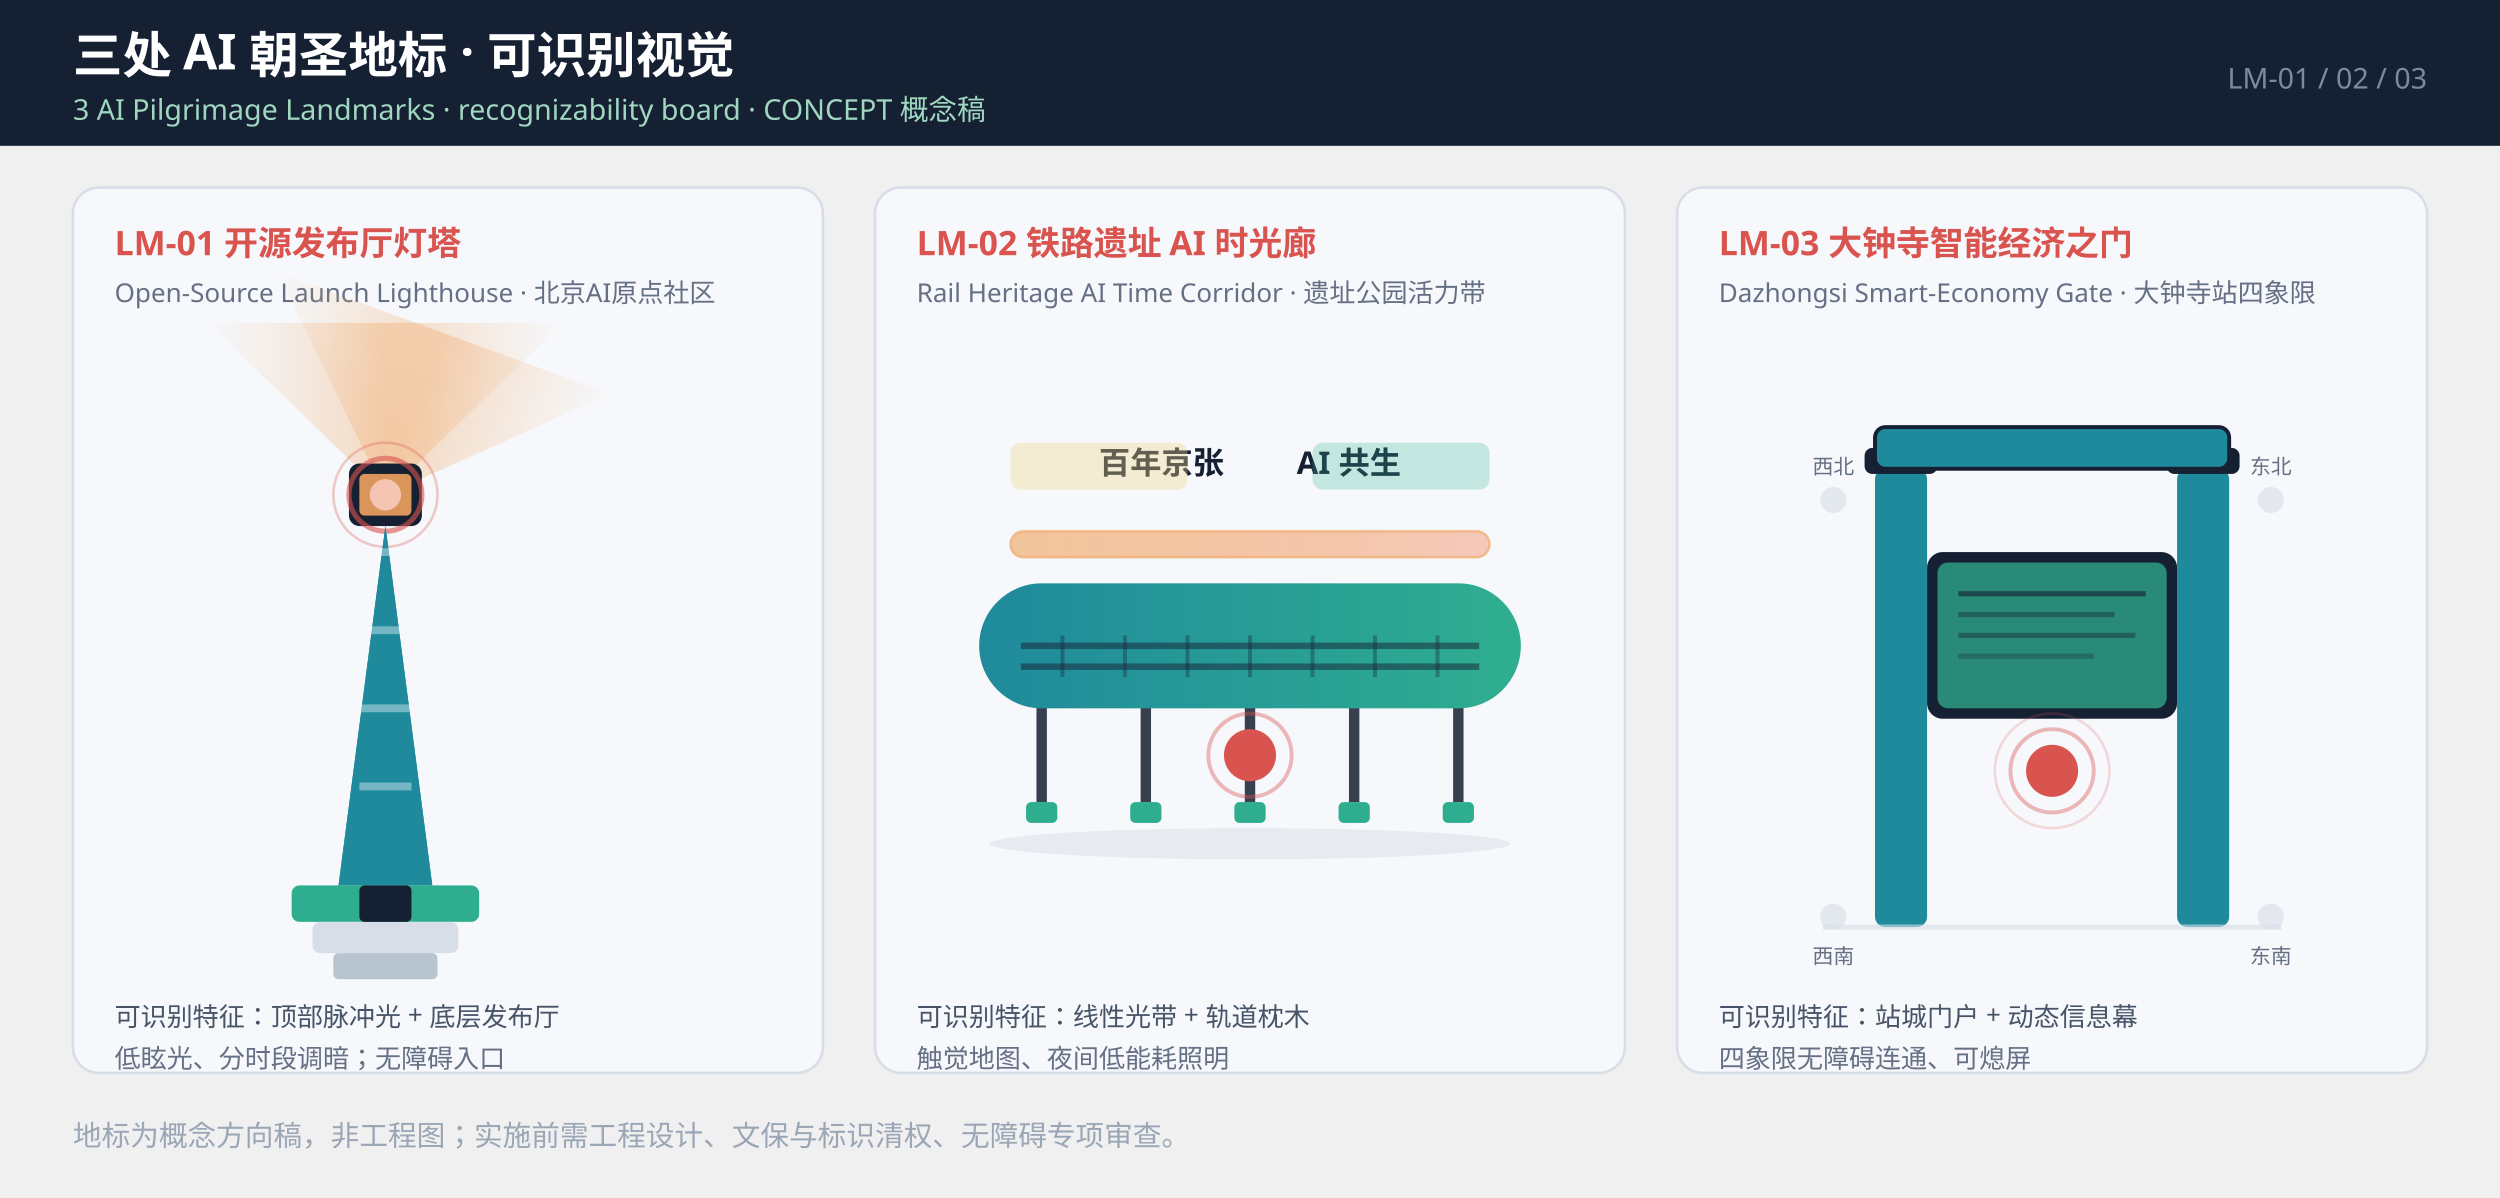
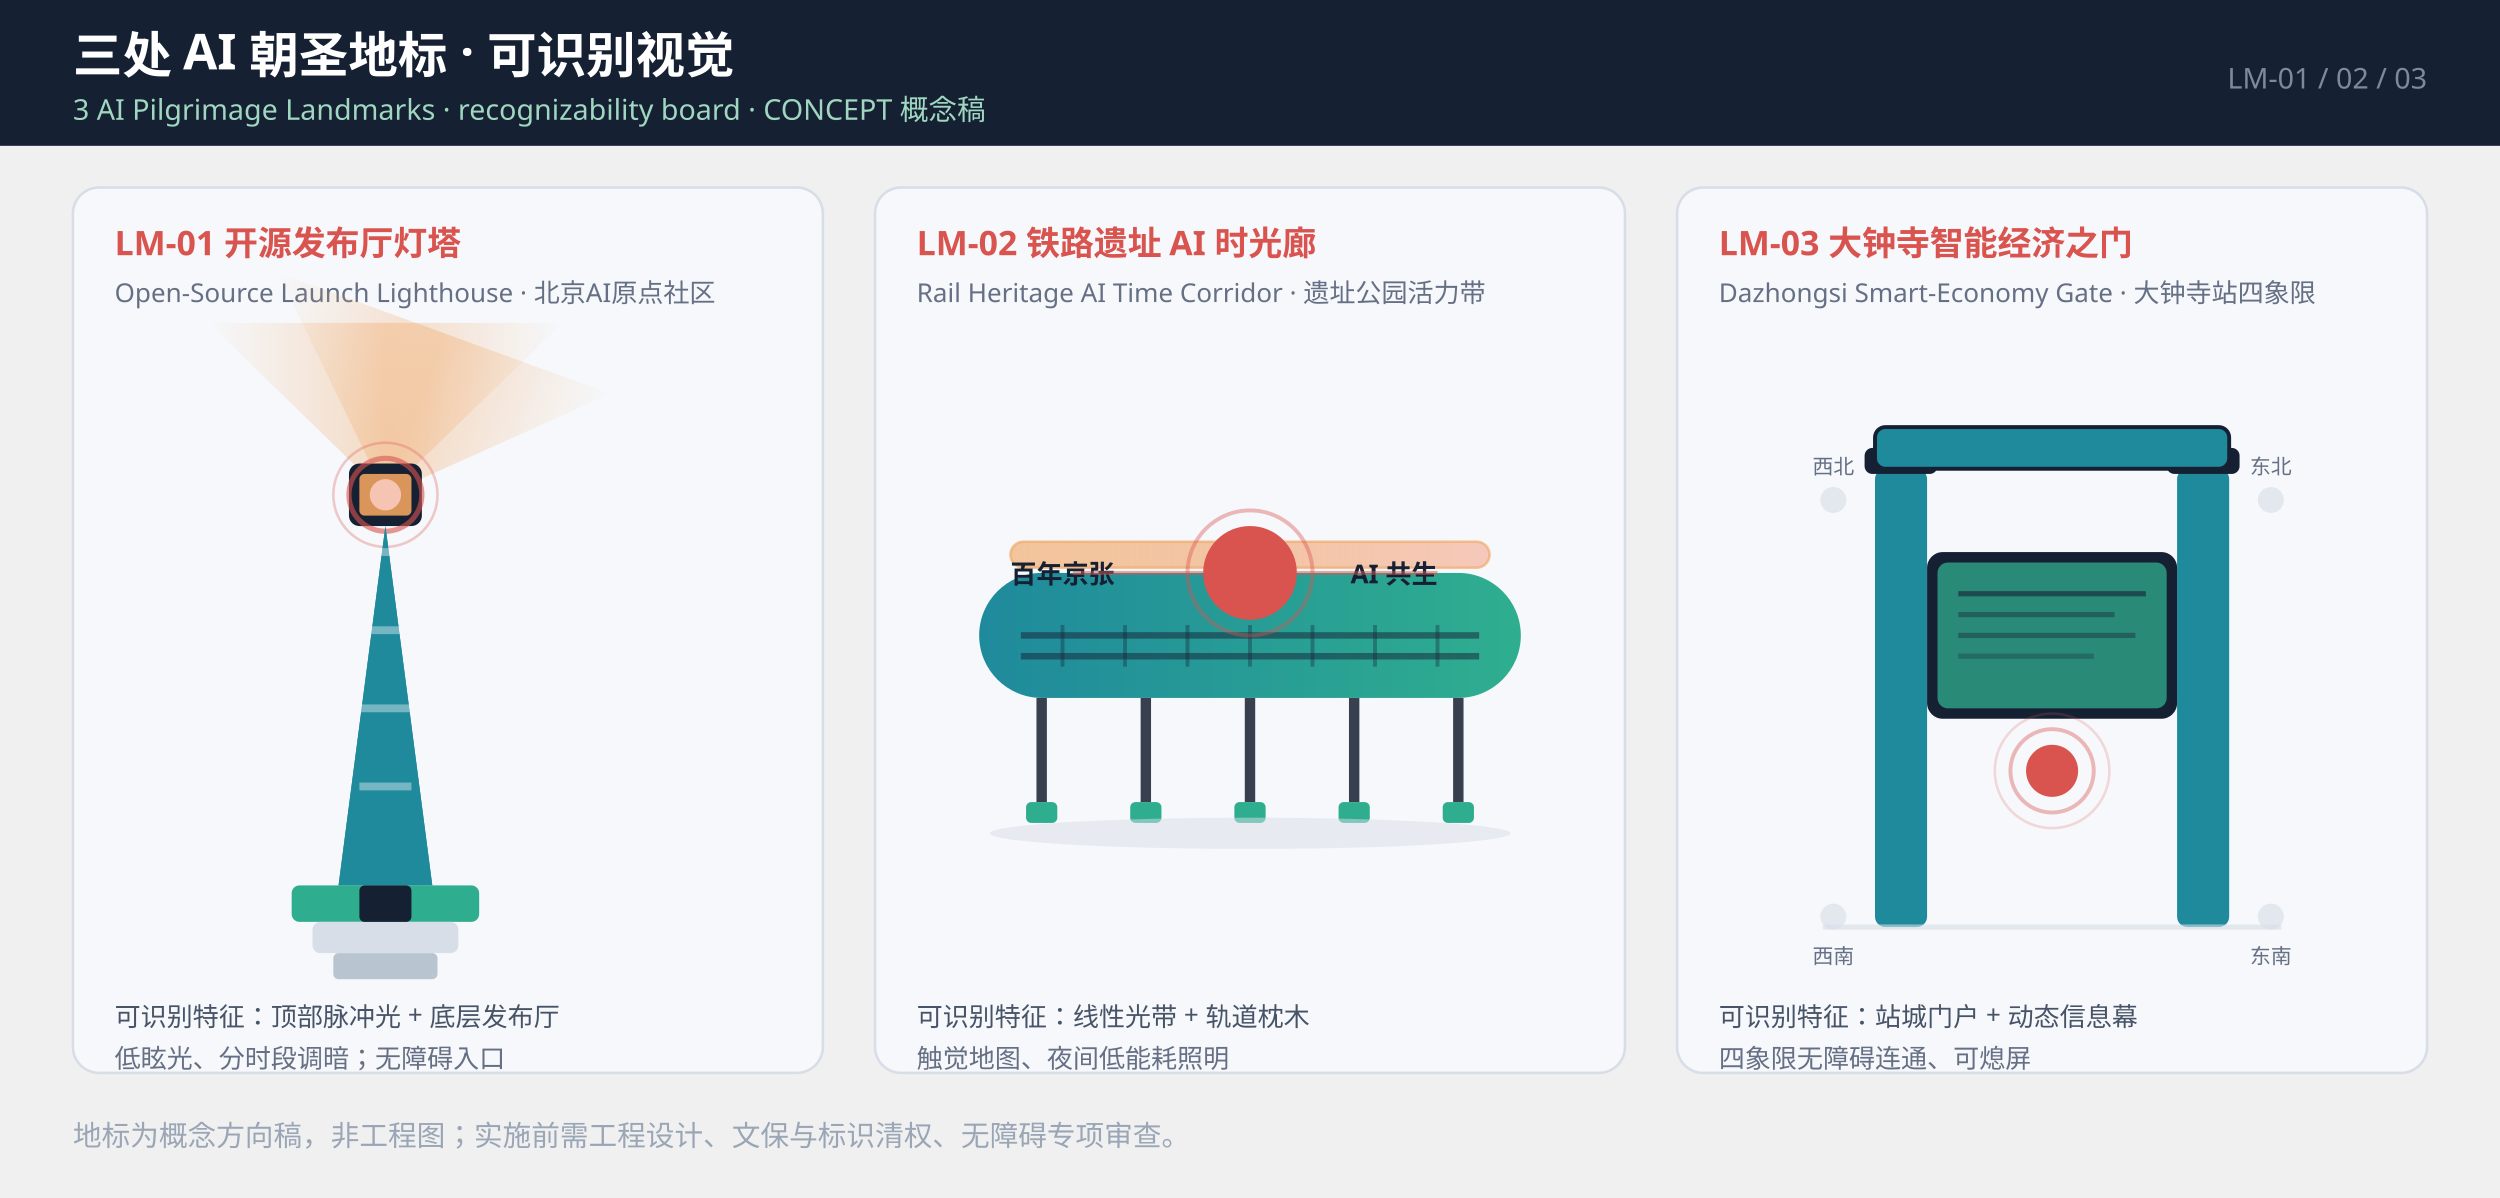
<svg xmlns="http://www.w3.org/2000/svg" viewBox="0 0 960 460" width="960" height="460" role="img" aria-label="Jing-Zhang AI Symbiosis Belt — three AI pilgrimage landmarks (concept visuals, redesigned)">
  <rect x="0" y="0" width="960" height="56" fill="#162033" />
  <text x="28" y="28" font-family="sans-serif" font-size="19" font-weight="700" fill="#fff">三处 AI 朝圣地标 · 可识别视觉</text>
  <text x="28" y="46" font-family="sans-serif" font-size="11" fill="#9fd7c0">3 AI Pilgrimage Landmarks · recognizability board · CONCEPT 概念稿</text>
  <text x="932" y="34" font-family="sans-serif" font-size="11" fill="#7c8aa0" text-anchor="end">LM-01 / 02 / 03</text>
  <defs>
    <linearGradient id="beam" x1="0" y1="0" x2="1" y2="0">
      <stop offset="0" stop-color="#f0a35e" stop-opacity="0.0" />
      <stop offset="0.5" stop-color="#f0a35e" stop-opacity="0.35" />
      <stop offset="1" stop-color="#f0a35e" stop-opacity="0.0" />
    </linearGradient>
    <linearGradient id="corridor" x1="0" y1="0" x2="1" y2="0">
      <stop offset="0" stop-color="#1f8a9c" />
      <stop offset="1" stop-color="#2fae8f" />
    </linearGradient>
    <linearGradient id="lightband" x1="0" y1="0" x2="1" y2="0">
      <stop offset="0" stop-color="#f0a35e" stop-opacity="0.6" />
      <stop offset="1" stop-color="#f5c4b3" stop-opacity="0.9" />
    </linearGradient>
  </defs>
  <g transform="translate(28,72)">
    <rect x="0" y="0" width="288" height="340" rx="10" fill="#f6f8fb" stroke="#d7dee8" />
    <text x="16" y="26" font-family="sans-serif" font-size="13" font-weight="700" fill="#d9534f">LM-01 开源发布厅灯塔</text>
    <text x="16" y="44" font-family="sans-serif" font-size="10" fill="#667085">Open-Source Launch Lighthouse · 北京AI原点社区</text>
    <path d="M120 118 L52 52 L188 52 Z" fill="url(#beam)" />
    <path d="M120 118 L52 52 L188 52 Z" fill="url(#beam)" transform="rotate(20 120 118)" />
    <rect x="106" y="106" width="28" height="24" rx="4" fill="#162033" />
    <rect x="110" y="110" width="20" height="16" rx="2" fill="#f0a35e" opacity="0.9" />
    <circle cx="120" cy="118" r="6" fill="#f5c4b3" />
    <circle cx="120" cy="118" r="14" fill="none" stroke="#d9534f" stroke-width="2" opacity="0.6" />
    <circle cx="120" cy="118" r="20" fill="none" stroke="#d9534f" stroke-width="1" opacity="0.3" />
    <path d="M120 130 L138 268 L102 268 Z" fill="#1f8a9c" />
    <path d="M120 130 L138 268 L102 268 Z" fill="#1f8a9c" />
    <path d="M104 200 L136 200" stroke="#f6f8fb" stroke-width="3" opacity="0.4" />
    <path d="M106 170 L134 170" stroke="#f6f8fb" stroke-width="3" opacity="0.4" />
    <path d="M108 140 L132 140" stroke="#f6f8fb" stroke-width="3" opacity="0.4" />
    <path d="M110 230 L130 230" stroke="#f6f8fb" stroke-width="3" opacity="0.4" />
    <rect x="84" y="268" width="72" height="14" rx="3" fill="#2fae8f" />
    <rect x="92" y="282" width="56" height="12" rx="3" fill="#d7dee8" />
    <rect x="100" y="294" width="40" height="10" rx="2" fill="#b8c4d0" />
    <rect x="110" y="268" width="20" height="14" rx="2" fill="#162033" />
    <text x="16" y="322" font-family="sans-serif" font-size="10" fill="#475467">可识别特征：顶部脉冲光 + 底层发布厅</text>
    <text x="16" y="338" font-family="sans-serif" font-size="10" fill="#667085">低眩光、分时段调暗；无障碍入口</text>
  </g>
  <g transform="translate(336,72)">
    <rect x="0" y="0" width="288" height="340" rx="10" fill="#f6f8fb" stroke="#d7dee8" />
    <text x="16" y="26" font-family="sans-serif" font-size="13" font-weight="700" fill="#d9534f">LM-02 铁路遗址 AI 时光廊</text>
    <text x="16" y="44" font-family="sans-serif" font-size="10" fill="#667085">Rail Heritage AI Time Corridor · 遗址公园活力带</text>
    <g stroke="#162033" stroke-width="4" opacity="0.85">
      <line x1="64" y1="196" x2="64" y2="236" />
      <line x1="104" y1="196" x2="104" y2="236" />
      <line x1="144" y1="196" x2="144" y2="236" />
      <line x1="184" y1="196" x2="184" y2="236" />
      <line x1="224" y1="196" x2="224" y2="236" />
    </g>
    <g fill="#2fae8f">
      <rect x="58" y="236" width="12" height="8" rx="2" />
      <rect x="98" y="236" width="12" height="8" rx="2" />
      <rect x="138" y="236" width="12" height="8" rx="2" />
      <rect x="178" y="236" width="12" height="8" rx="2" />
      <rect x="218" y="236" width="12" height="8" rx="2" />
    </g>
-     <text x="86" y="110" font-family="sans-serif" font-size="12" font-weight="700" fill="#162033">百年京张</text>
-     <text x="202" y="110" font-family="sans-serif" font-size="12" font-weight="700" fill="#162033" text-anchor="end">AI 共生</text>
-     <rect x="52" y="98" width="68" height="18" rx="4" fill="#f0d48a" opacity="0.35" />
-     <rect x="168" y="98" width="68" height="18" rx="4" fill="#2fae8f" opacity="0.25" />
-     <rect x="52" y="132" width="184" height="10" rx="5" fill="url(#lightband)" />
-     <rect x="52" y="132" width="184" height="10" rx="5" fill="none" stroke="#f0a35e" stroke-width="1" opacity="0.6" />
-     <rect x="40" y="152" width="208" height="48" rx="24" fill="url(#corridor)" />
-     <line x1="56" y1="176" x2="232" y2="176" stroke="#162033" stroke-width="2.5" opacity="0.5" />
-     <line x1="56" y1="184" x2="232" y2="184" stroke="#162033" stroke-width="2.5" opacity="0.5" />
+     <rect x="40" y="148" width="208" height="48" rx="24" fill="url(#corridor)" />
+     <line x1="56" y1="172" x2="232" y2="172" stroke="#162033" stroke-width="2.5" opacity="0.5" />
+     <line x1="56" y1="180" x2="232" y2="180" stroke="#162033" stroke-width="2.5" opacity="0.5" />
    <g stroke="#162033" stroke-width="1.5" opacity="0.35">
-       <line x1="72" y1="172" x2="72" y2="188" />
-       <line x1="96" y1="172" x2="96" y2="188" />
-       <line x1="120" y1="172" x2="120" y2="188" />
-       <line x1="144" y1="172" x2="144" y2="188" />
-       <line x1="168" y1="172" x2="168" y2="188" />
-       <line x1="192" y1="172" x2="192" y2="188" />
-       <line x1="216" y1="172" x2="216" y2="188" />
+       <line x1="72" y1="168" x2="72" y2="184" />
+       <line x1="96" y1="168" x2="96" y2="184" />
+       <line x1="120" y1="168" x2="120" y2="184" />
+       <line x1="144" y1="168" x2="144" y2="184" />
+       <line x1="168" y1="168" x2="168" y2="184" />
+       <line x1="192" y1="168" x2="192" y2="184" />
+       <line x1="216" y1="168" x2="216" y2="184" />
    </g>
-     <circle cx="144" cy="218" r="10" fill="#d9534f" />
-     <circle cx="144" cy="218" r="16" fill="none" stroke="#d9534f" stroke-width="1.5" opacity="0.4" />
-     <ellipse cx="144" cy="252" rx="100" ry="6" fill="#d7dee8" opacity="0.5" />
+     <rect x="52" y="136" width="184" height="10" rx="5" fill="url(#lightband)" />
+     <rect x="52" y="136" width="184" height="10" rx="5" fill="none" stroke="#f0a35e" stroke-width="1" opacity="0.6" />
+     <circle cx="144" cy="148" r="18" fill="#d9534f" />
+     <circle cx="144" cy="148" r="24" fill="none" stroke="#d9534f" stroke-width="1.5" opacity="0.4" />
+     <text x="52" y="152" font-family="sans-serif" font-size="10" font-weight="700" fill="#162033">百年京张</text>
+     <text x="216" y="152" font-family="sans-serif" font-size="10" font-weight="700" fill="#162033" text-anchor="end">AI 共生</text>
+     <line x1="76" y1="148" x2="126" y2="148" stroke="#d9534f" stroke-width="1.5" opacity="0.5" />
+     <line x1="162" y1="148" x2="216" y2="148" stroke="#d9534f" stroke-width="1.5" opacity="0.5" />
+     <ellipse cx="144" cy="248" rx="100" ry="6" fill="#d7dee8" opacity="0.5" />
    <text x="16" y="322" font-family="sans-serif" font-size="10" fill="#475467">可识别特征：线性光带 + 轨道枕木</text>
    <text x="16" y="338" font-family="sans-serif" font-size="10" fill="#667085">触觉地图、夜间低能耗照明</text>
  </g>
  <g transform="translate(644,72)">
    <rect x="0" y="0" width="288" height="340" rx="10" fill="#f6f8fb" stroke="#d7dee8" />
    <text x="16" y="26" font-family="sans-serif" font-size="13" font-weight="700" fill="#d9534f">LM-03 大钟寺智能经济之门</text>
    <text x="16" y="44" font-family="sans-serif" font-size="10" fill="#667085">Dazhongsi Smart-Economy Gate · 大钟寺站四象限</text>
    <g fill="#d7dee8" opacity="0.6">
      <circle cx="60" cy="120" r="5" />
      <circle cx="228" cy="120" r="5" />
      <circle cx="60" cy="280" r="5" />
      <circle cx="228" cy="280" r="5" />
    </g>
    <text x="60" y="110" font-family="sans-serif" font-size="8" fill="#667085" text-anchor="middle">西北</text>
    <text x="228" y="110" font-family="sans-serif" font-size="8" fill="#667085" text-anchor="middle">东北</text>
    <text x="60" y="298" font-family="sans-serif" font-size="8" fill="#667085" text-anchor="middle">西南</text>
    <text x="228" y="298" font-family="sans-serif" font-size="8" fill="#667085" text-anchor="middle">东南</text>
    <rect x="76" y="108" width="20" height="176" rx="4" fill="#1f8a9c" />
    <rect x="192" y="108" width="20" height="176" rx="4" fill="#1f8a9c" />
    <rect x="72" y="100" width="28" height="10" rx="3" fill="#162033" />
    <rect x="188" y="100" width="28" height="10" rx="3" fill="#162033" />
    <rect x="76" y="92" width="136" height="16" rx="4" fill="#1f8a9c" />
    <rect x="76" y="92" width="136" height="16" rx="4" fill="none" stroke="#162033" stroke-width="1.5" />
    <rect x="96" y="140" width="96" height="64" rx="6" fill="#162033" />
    <rect x="100" y="144" width="88" height="56" rx="4" fill="#2fae8f" opacity="0.75" />
    <line x1="108" y1="156" x2="180" y2="156" stroke="#162033" stroke-width="2" opacity="0.6" />
    <line x1="108" y1="164" x2="168" y2="164" stroke="#162033" stroke-width="2" opacity="0.4" />
    <line x1="108" y1="172" x2="176" y2="172" stroke="#162033" stroke-width="2" opacity="0.4" />
    <line x1="108" y1="180" x2="160" y2="180" stroke="#162033" stroke-width="2" opacity="0.3" />
    <circle cx="144" cy="224" r="10" fill="#d9534f" />
    <circle cx="144" cy="224" r="16" fill="none" stroke="#d9534f" stroke-width="1.5" opacity="0.4" />
    <circle cx="144" cy="224" r="22" fill="none" stroke="#d9534f" stroke-width="1" opacity="0.2" />
    <line x1="56" y1="284" x2="232" y2="284" stroke="#d7dee8" stroke-width="2" opacity="0.6" />
    <text x="16" y="322" font-family="sans-serif" font-size="10" fill="#475467">可识别特征：站城门户 + 动态信息幕</text>
    <text x="16" y="338" font-family="sans-serif" font-size="10" fill="#667085">四象限无障碍连通、可熄屏</text>
  </g>
  <text x="28" y="440" font-family="sans-serif" font-size="11" fill="#9aa6b6">地标为概念方向稿，非工程图；实施前需工程设计、文保与标识清权、无障碍专项审查。</text>
</svg>
